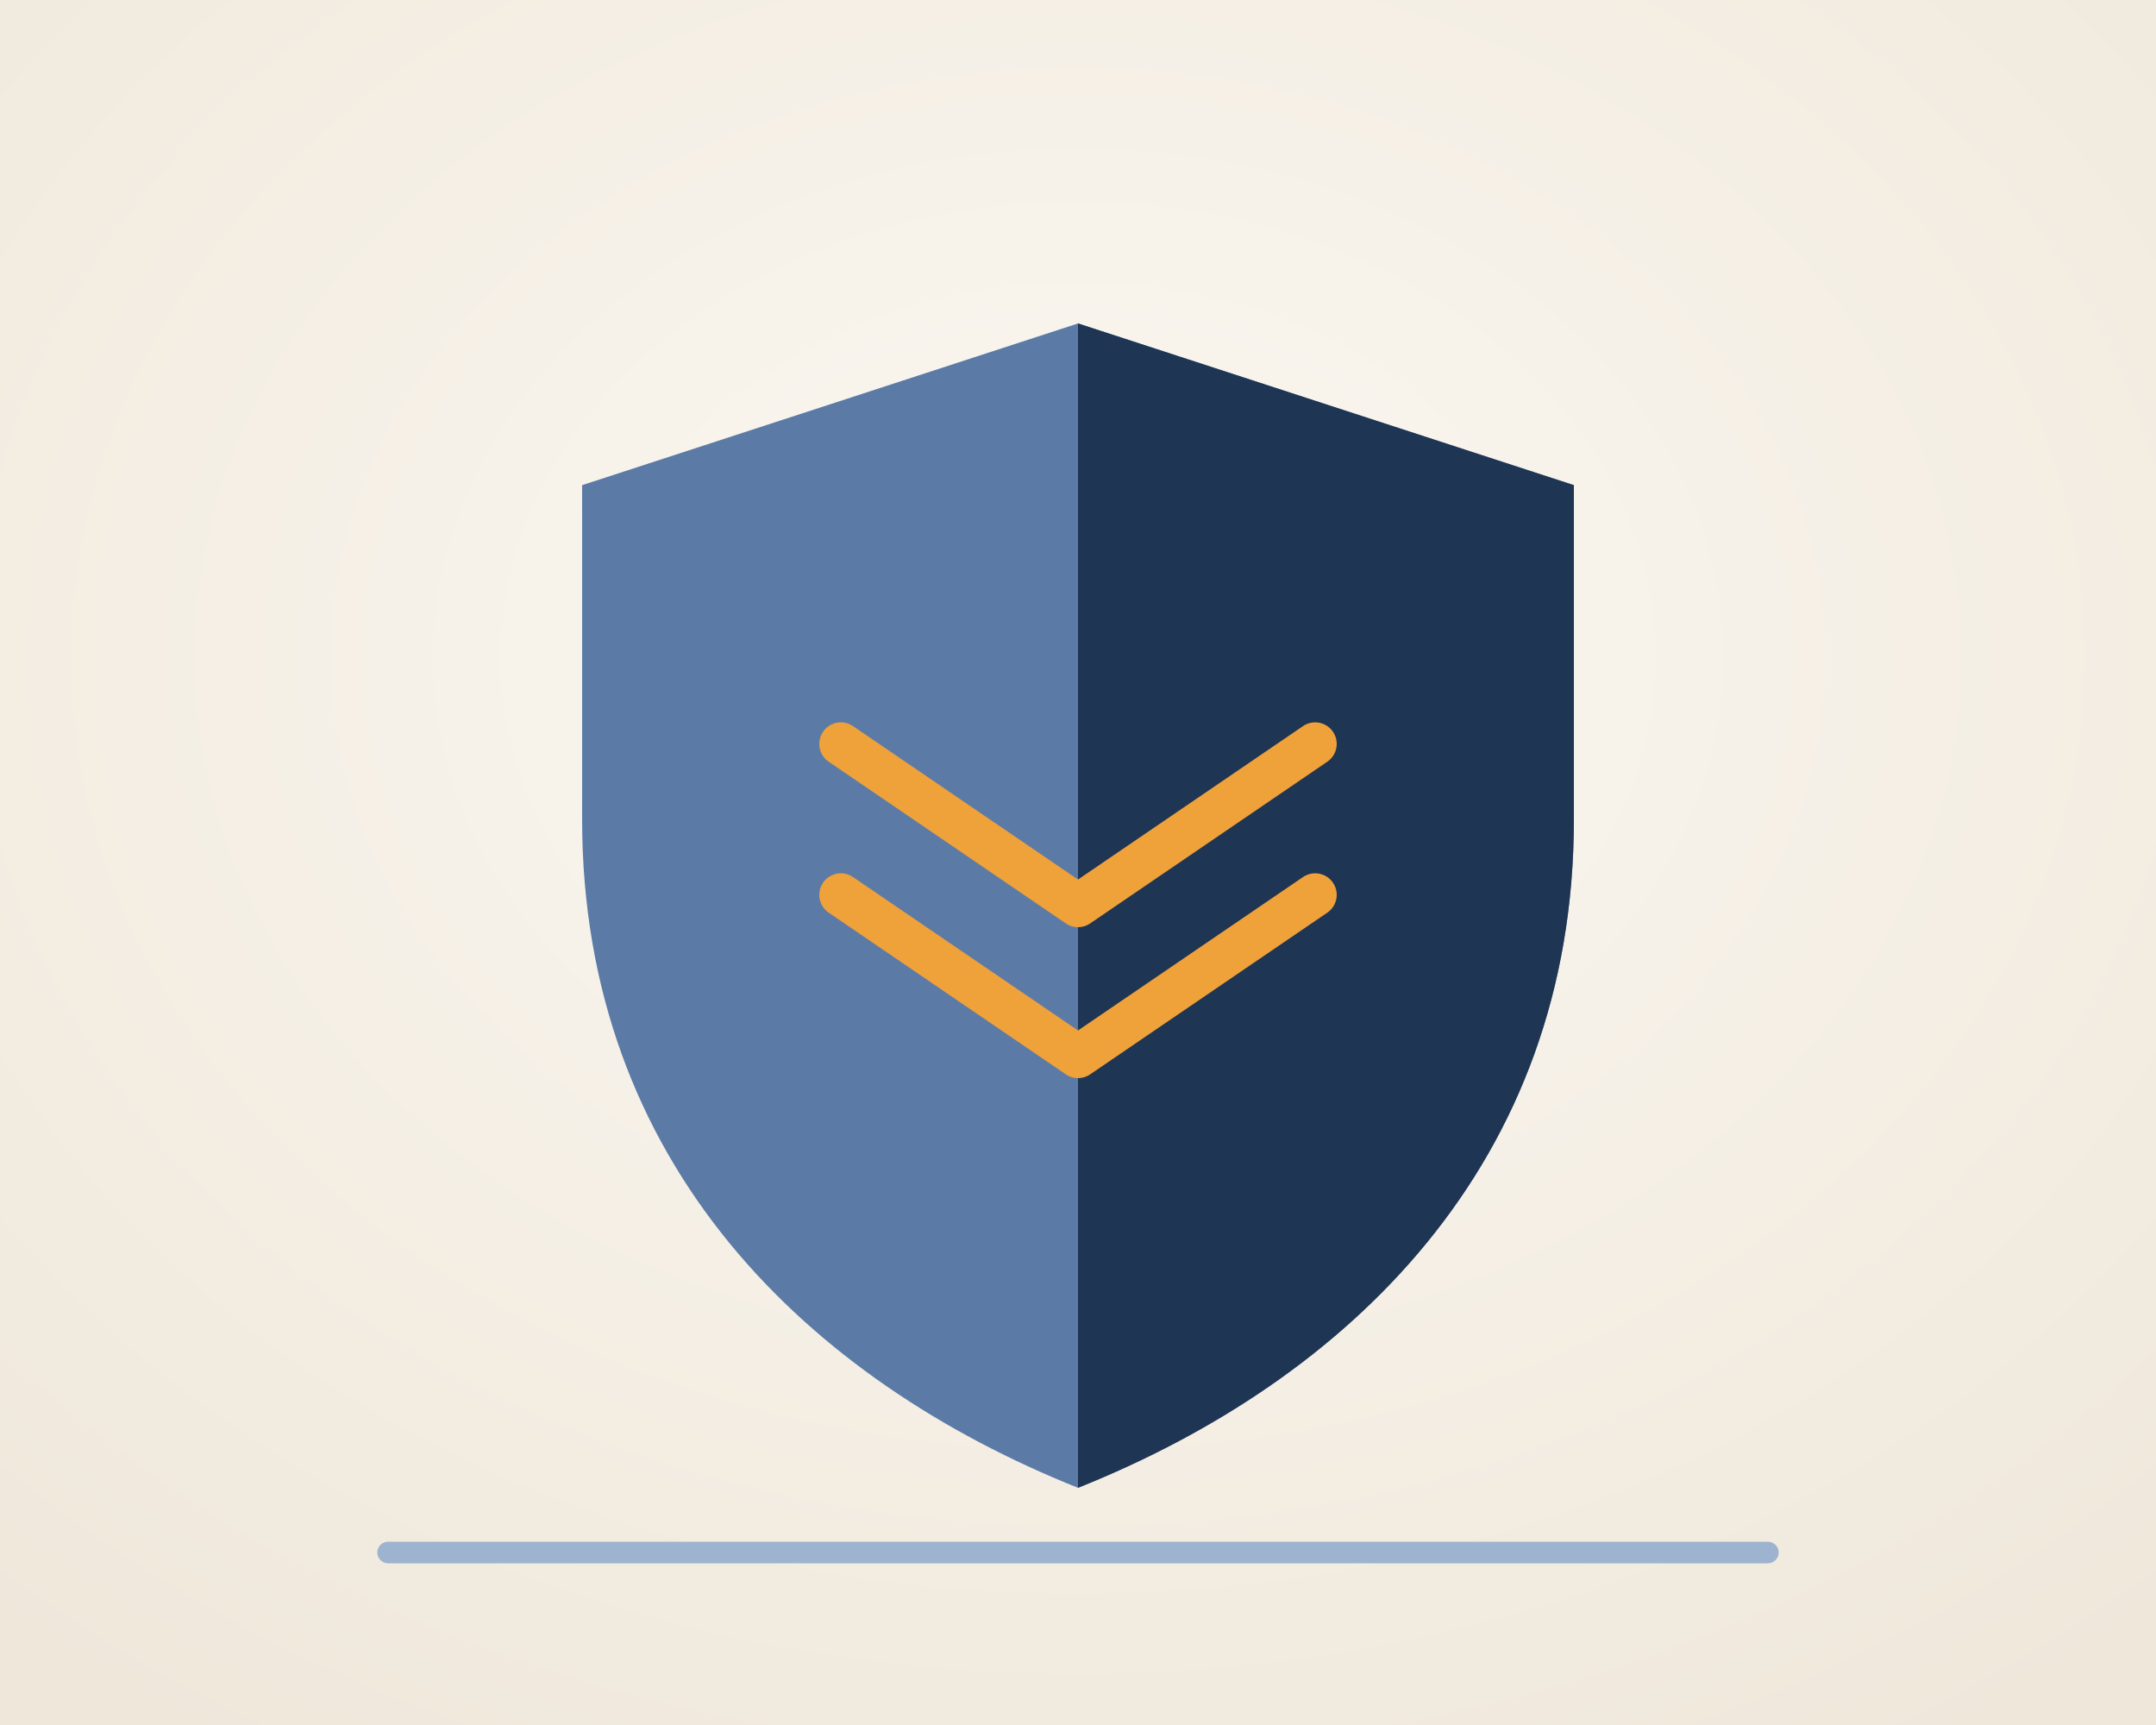
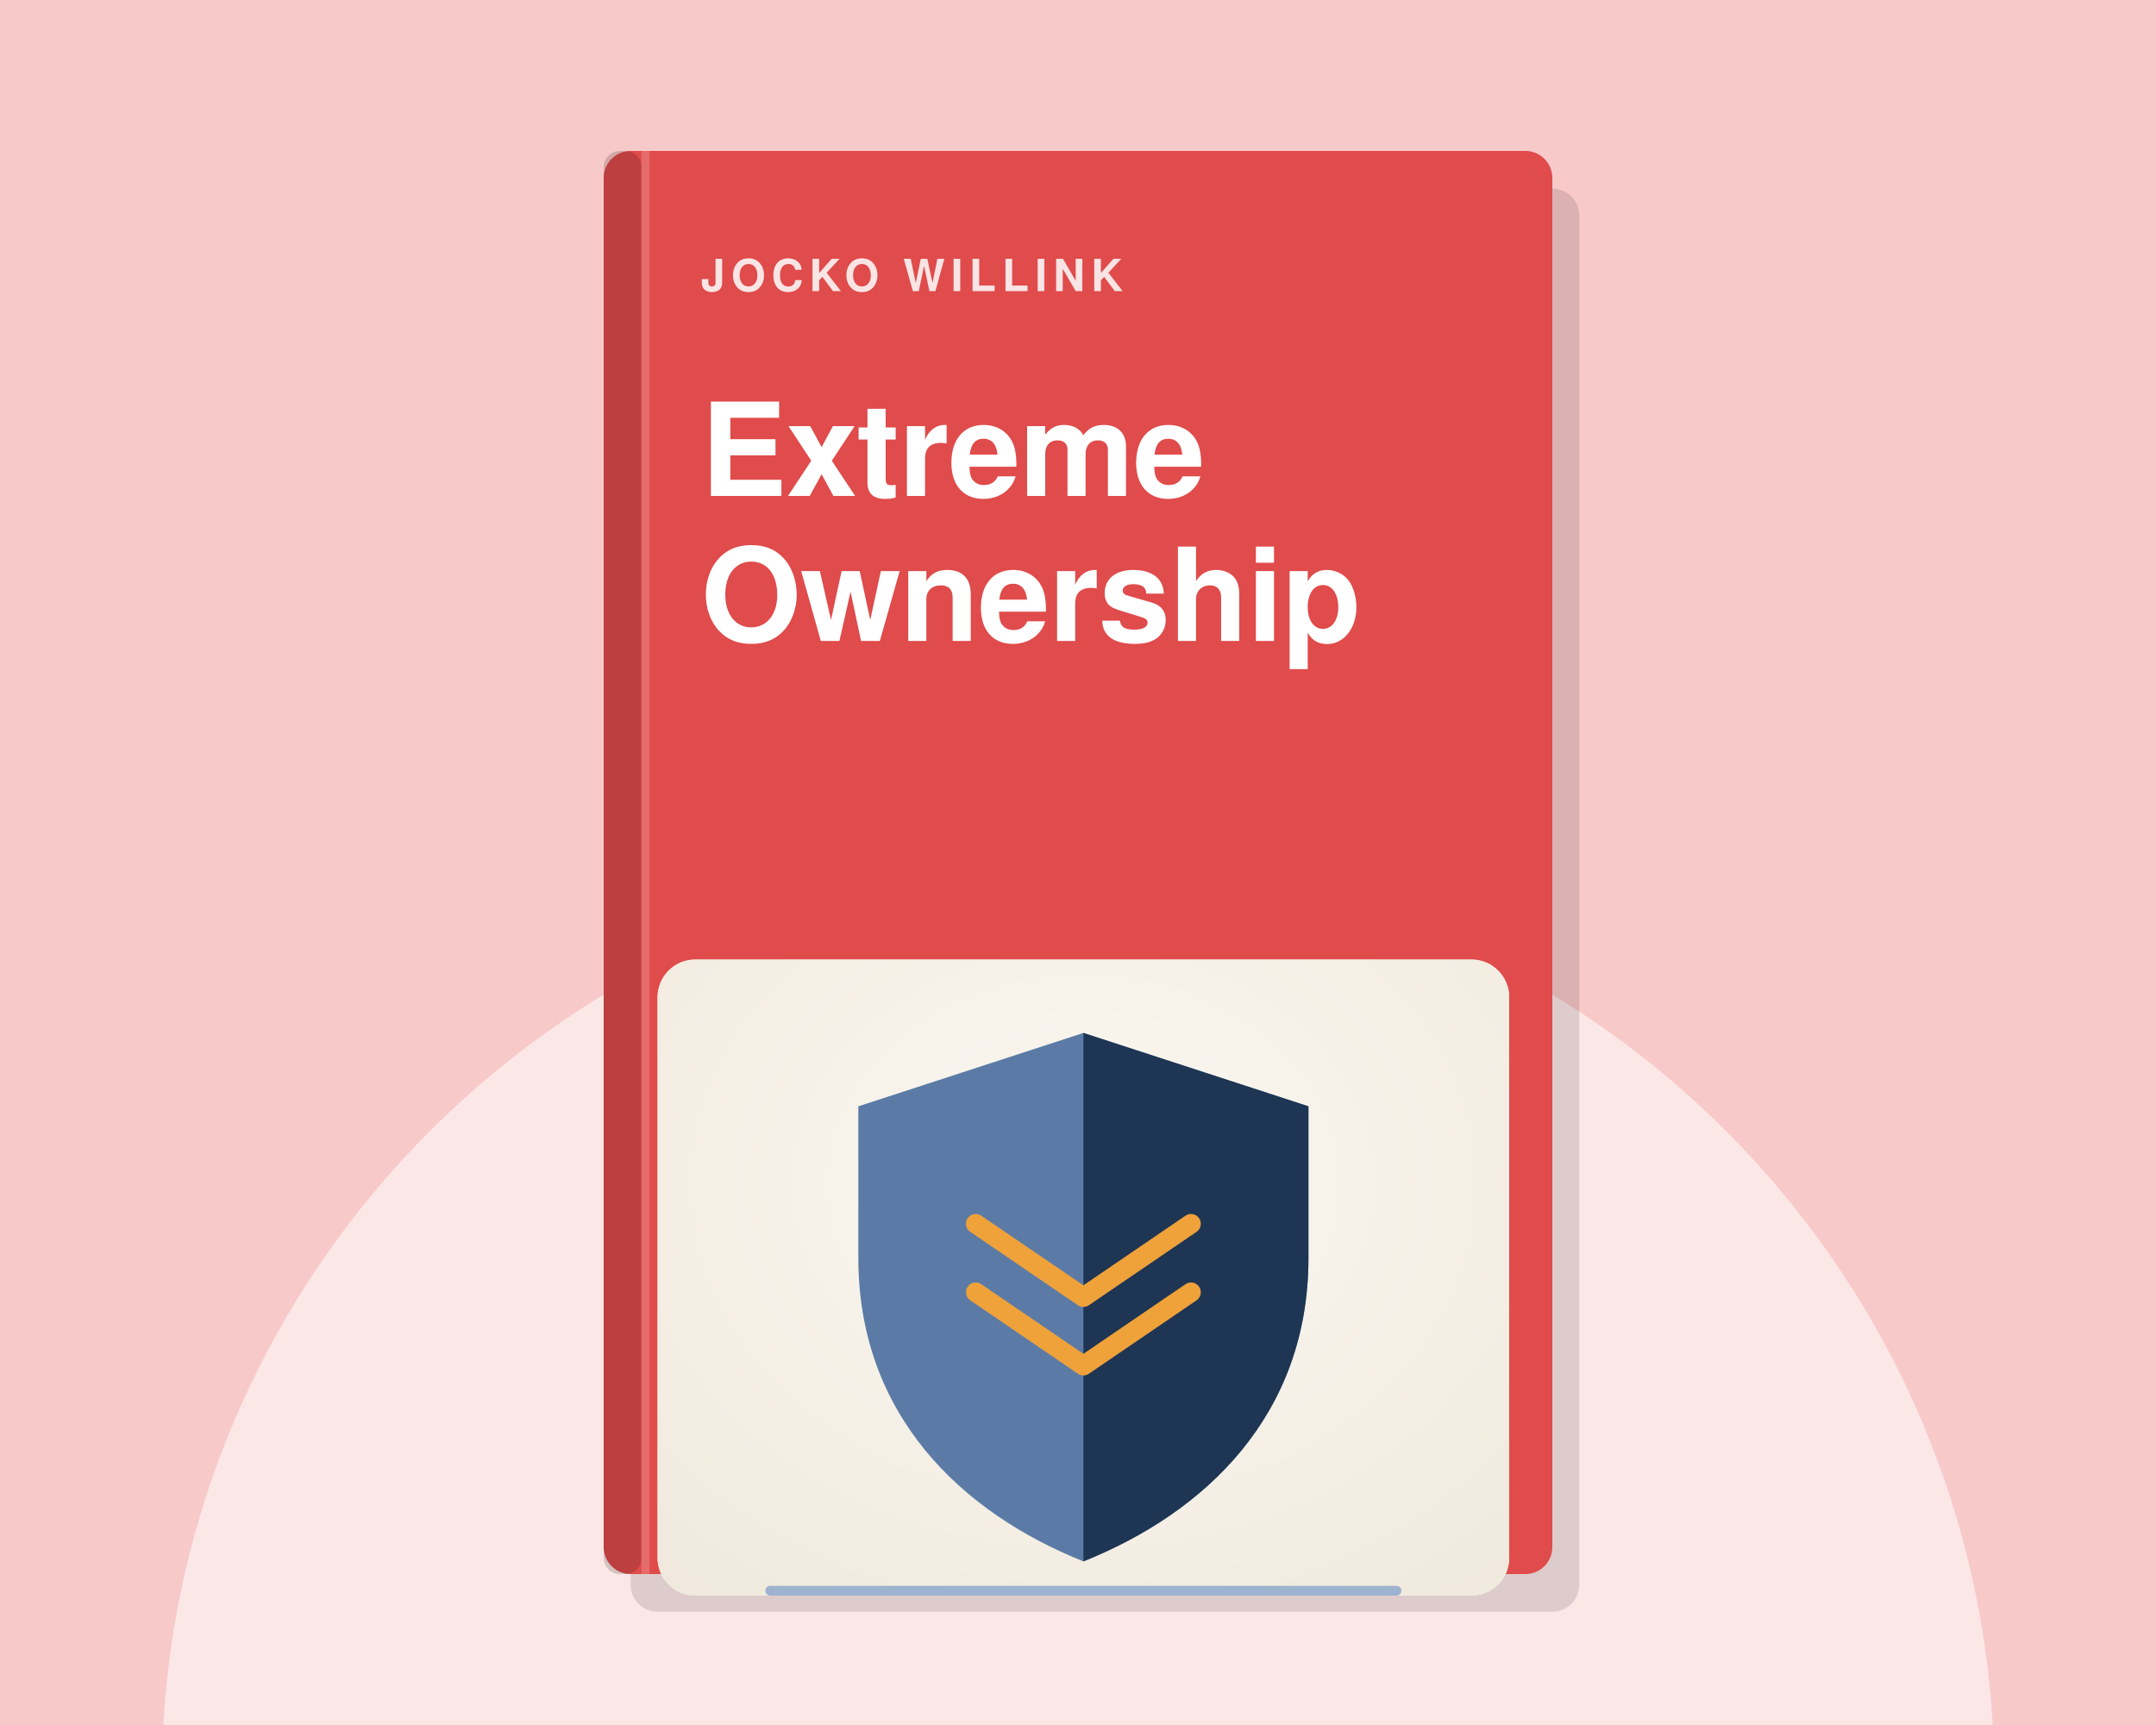
<svg xmlns="http://www.w3.org/2000/svg" viewBox="0 0 400 320">
  <defs>
    <radialGradient id="g" cx="50%" cy="38%" r="75%">
      <stop offset="0" stop-color="#FBF8F2" />
      <stop offset="1" stop-color="#EFE7DA" />
    </radialGradient>
  </defs>
-   <rect width="400" height="320" fill="url(#g)" />
-   <path d="M200 60l92 30v62c0 64-42 104-92 124-50-20-92-60-92-124V90z" fill="#5B7BA6" />
-   <path d="M200 60l92 30v62c0 64-42 104-92 124z" fill="#1E3553" />
-   <path d="M156 166l44 30 44-30M156 138l44 30 44-30" fill="none" stroke="#EFA13A" stroke-width="8" stroke-linecap="round" stroke-linejoin="round" />
-   <rect x="70" y="286" width="260" height="4" rx="2" fill="#9DB3CF" />
+   <rect width="400" height="320" fill="#F8C9C9" />
+   <circle cx="200" cy="330" r="170" fill="#FFFFFF" opacity=".55" />
+   <rect x="117" y="35" width="176" height="264" rx="5" fill="#000" opacity=".12" />
+   <rect x="112" y="28" width="176" height="264" rx="5" fill="#E04B4B" />
+   <rect x="112" y="28" width="7" height="264" rx="3" fill="#000" opacity=".16" />
+   <rect x="119" y="28" width="1.5" height="264" rx="0" fill="#FFF" opacity=".18" />
+   <text x="130" y="92.0" font-family="'Helvetica Neue', Helvetica, Arial, sans-serif" font-weight="800" font-size="24" fill="#FFFFFF" letter-spacing="-.2">Extreme</text>
+   <text x="130" y="118.9" font-family="'Helvetica Neue', Helvetica, Arial, sans-serif" font-weight="800" font-size="24" fill="#FFFFFF" letter-spacing="-.2">Ownership</text>
+   <text x="130" y="54" font-family="'Helvetica Neue', Helvetica, Arial, sans-serif" font-weight="700" font-size="8.2" letter-spacing="1.1" fill="#FFFFFF" opacity=".85">JOCKO WILLINK</text>
+   <clipPath id="pc">
+     <rect x="122" y="178" width="158" height="118" rx="7" />
+   </clipPath>
+   <g clip-path="url(#pc)">
+     <rect x="122" y="178" width="158" height="118" fill="#F6F1E8" />
+     <svg x="122" y="178" width="158" height="118" viewBox="20 30 360 260" preserveAspectRatio="xMidYMid slice">
+       <rect width="400" height="320" fill="url(#g)" />
+       <path d="M200 60l92 30v62c0 64-42 104-92 124-50-20-92-60-92-124V90z" fill="#5B7BA6" />
+       <path d="M200 60l92 30v62c0 64-42 104-92 124z" fill="#1E3553" />
+       <path d="M156 166l44 30 44-30M156 138l44 30 44-30" fill="none" stroke="#EFA13A" stroke-width="8" stroke-linecap="round" stroke-linejoin="round" />
+       <rect x="70" y="286" width="260" height="4" rx="2" fill="#9DB3CF" />
+     </svg>
+   </g>
+   <circle cx="273" cy="280" r="0" fill="none" />
</svg>
